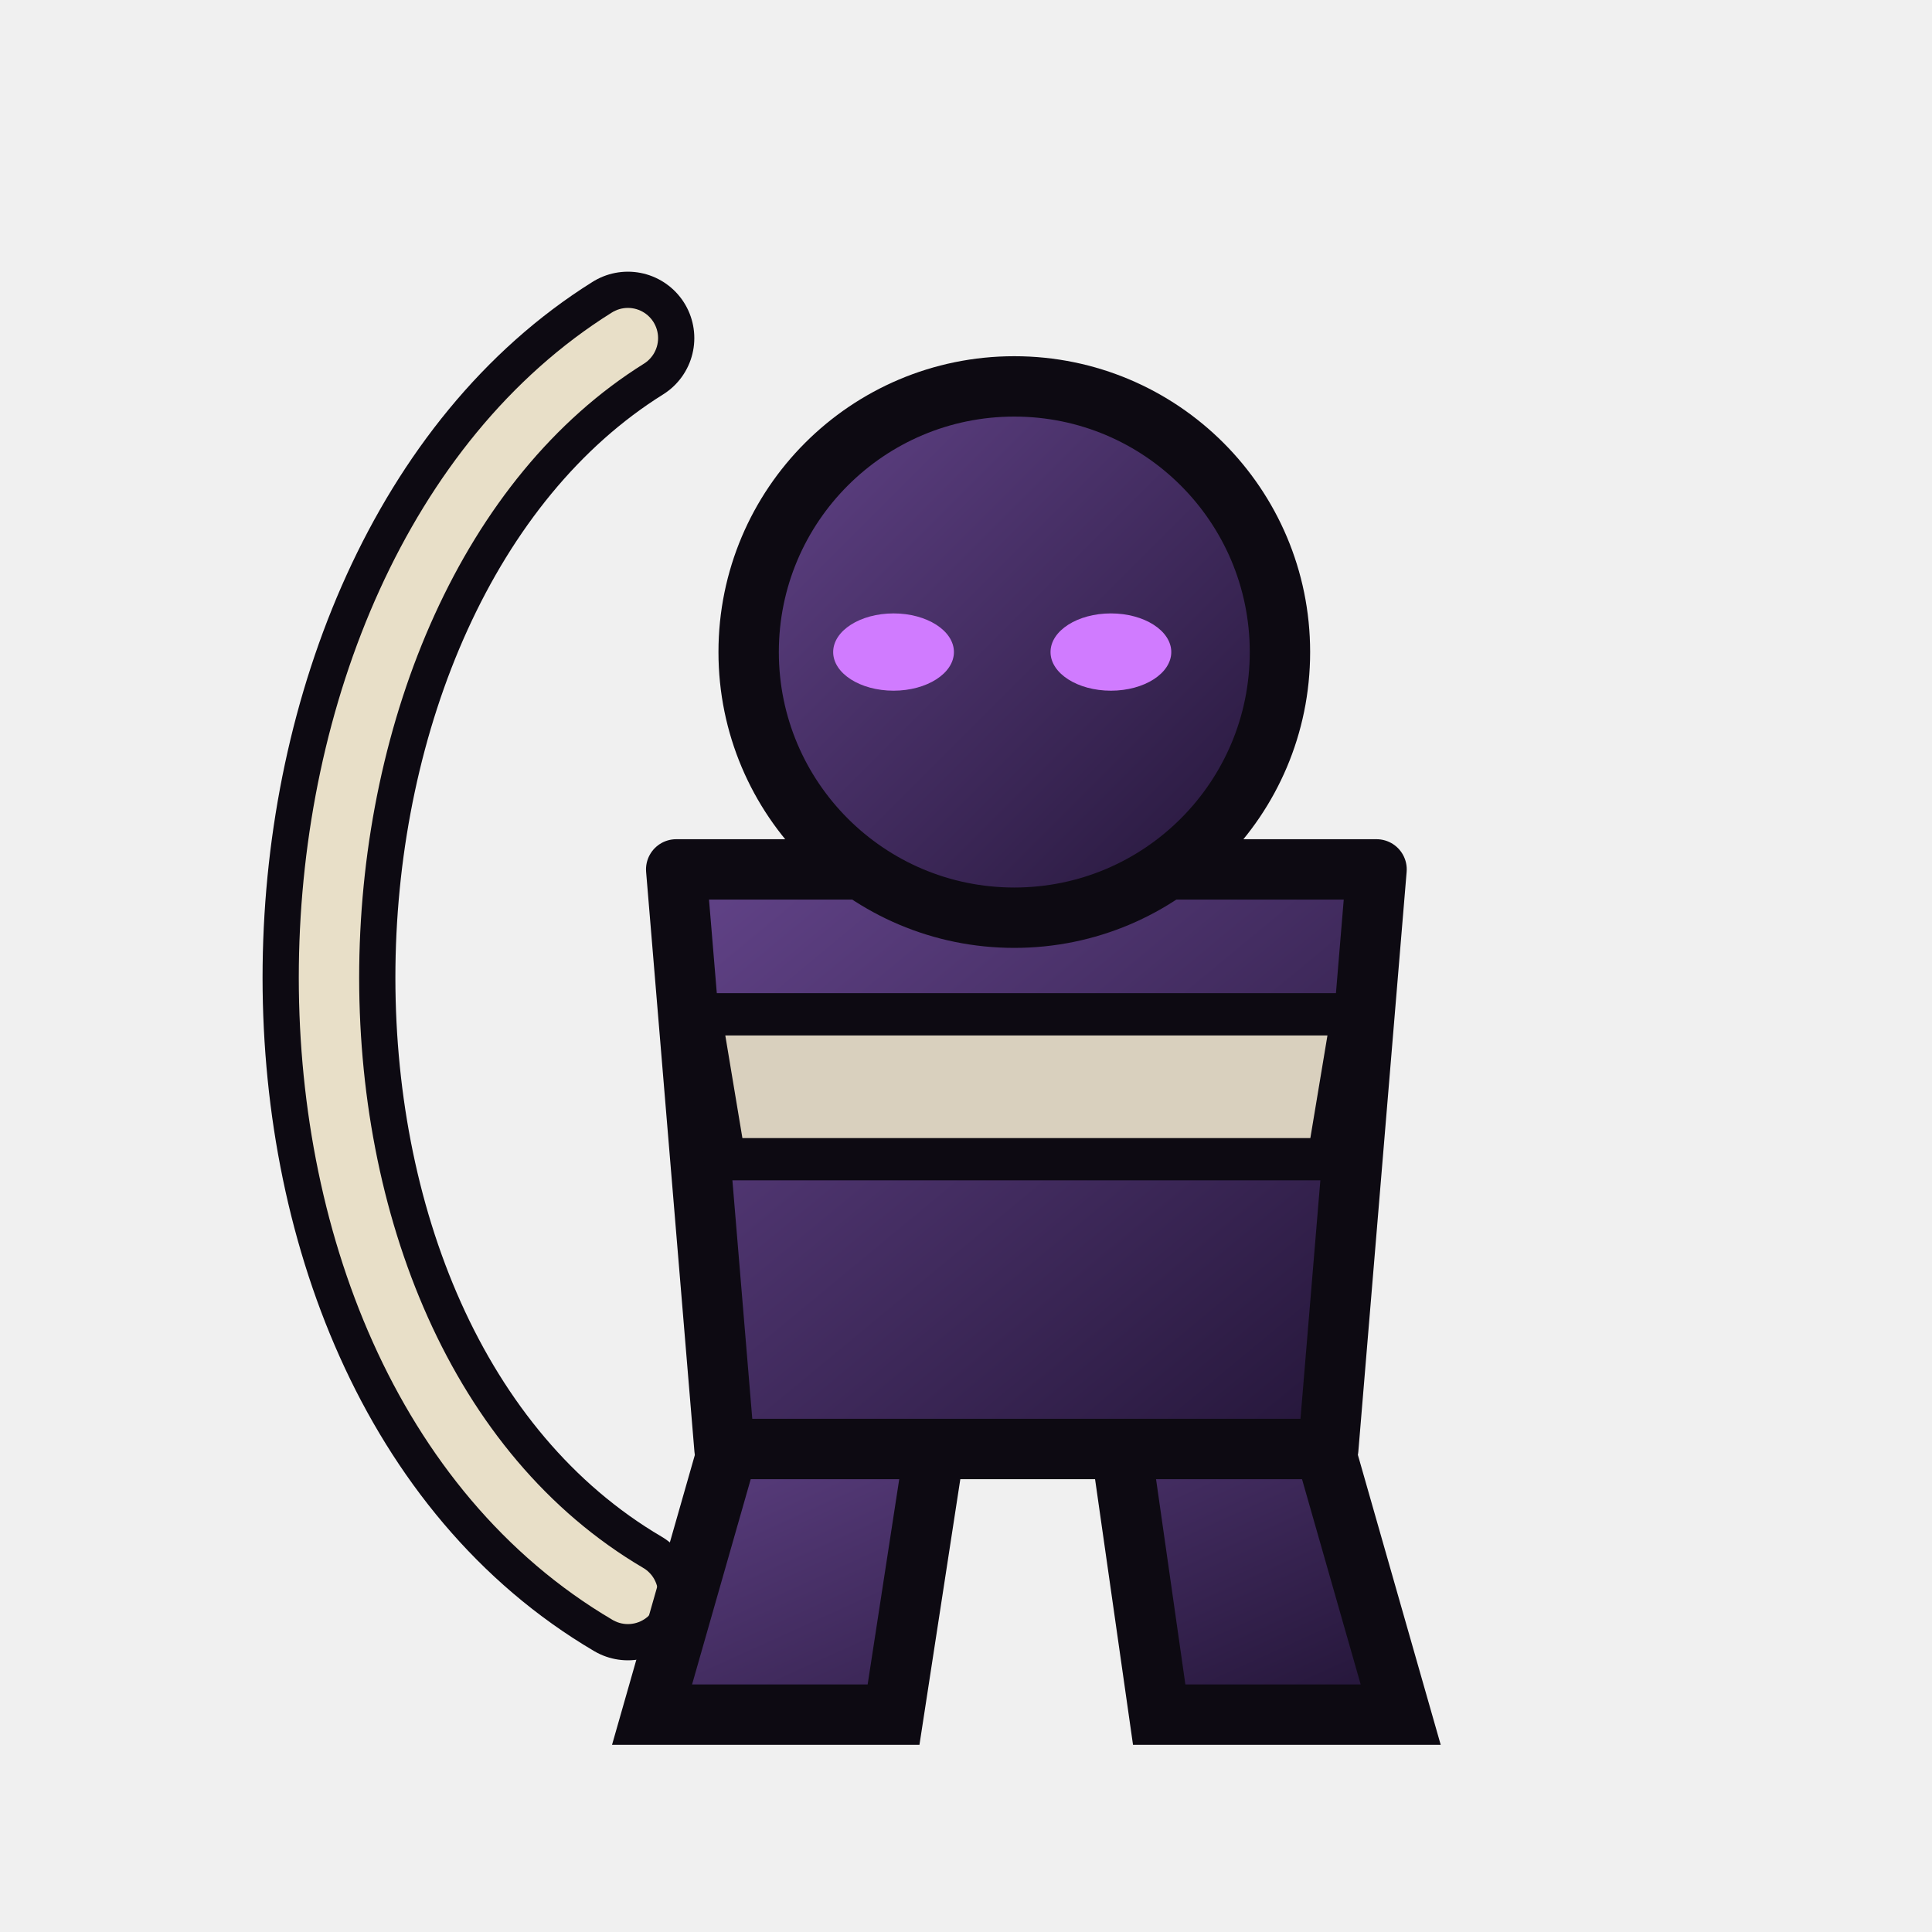
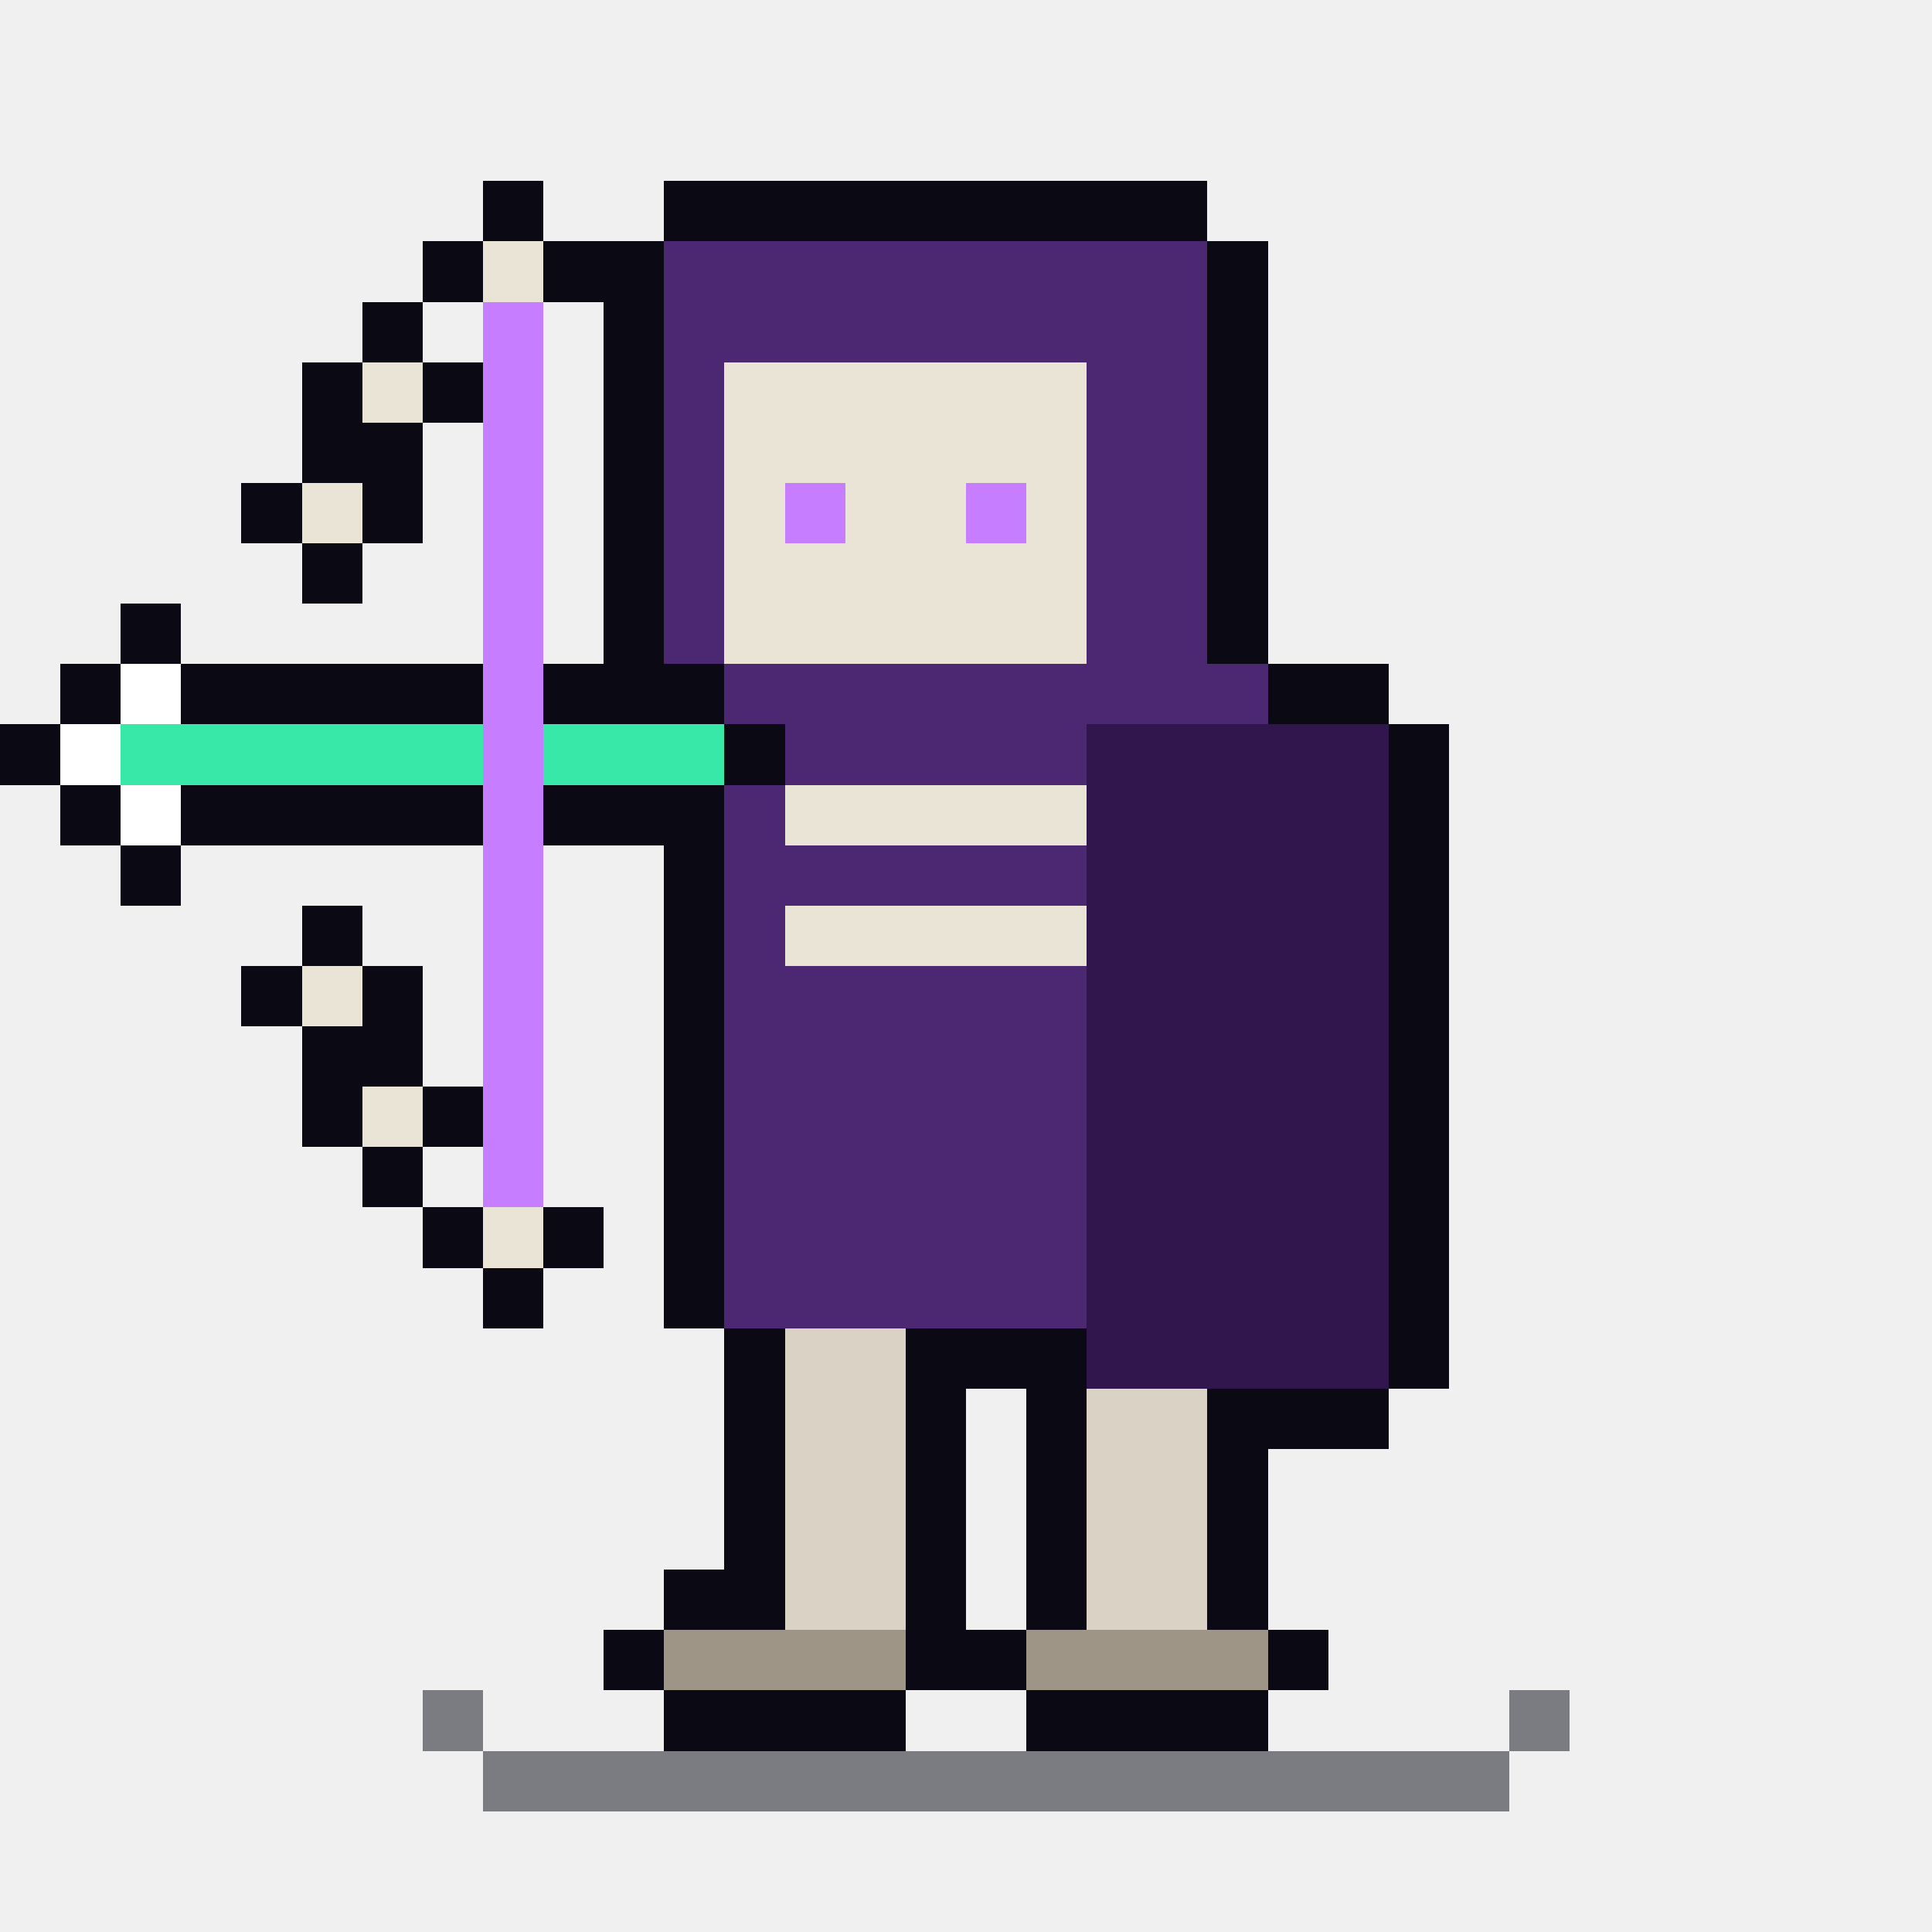
- <svg xmlns="http://www.w3.org/2000/svg" viewBox="0 0 160 160">
-   <defs>
-     <linearGradient id="eb" x1="0" y1="0" x2="1" y2="1">
-       <stop offset="0%" stop-color="#63448a" />
-       <stop offset="100%" stop-color="#221436" />
-     </linearGradient>
-   </defs>
-   <path d="M52 28 C20 48 18 112 52 132" fill="none" stroke="#0d0a12" stroke-width="11" stroke-linecap="round" />
-   <path d="M52 28 C20 48 18 112 52 132" fill="none" stroke="#e8dfc8" stroke-width="5" stroke-linecap="round" />
-   <path d="M62 114 L54 142 L74 142 L78 116 Z M92 114 L96 142 L116 142 L108 114 Z" fill="url(#eb)" stroke="#0d0a12" stroke-width="5" />
-   <path d="M56 72 L114 72 L110 120 L60 120 Z" fill="url(#eb)" stroke="#0d0a12" stroke-width="5" stroke-linejoin="round" />
-   <path d="M58 84 L112 84 L110 96 L60 96 Z" fill="#d9d0be" stroke="#0d0a12" stroke-width="3.5" />
-   <circle cx="84" cy="54" r="22" fill="url(#eb)" stroke="#0d0a12" stroke-width="5" />
-   <ellipse cx="74" cy="54" rx="5" ry="3.2" fill="#d07bff" />
-   <ellipse cx="92" cy="54" rx="5" ry="3.2" fill="#d07bff" />
+ <svg xmlns="http://www.w3.org/2000/svg" width="128" height="128" viewBox="0 0 32 32" shape-rendering="crispEdges">
+   <rect x="8" y="3" width="1" height="1" fill="#0b0914" />
+   <rect x="11" y="3" width="9" height="1" fill="#0b0914" />
+   <rect x="7" y="4" width="1" height="1" fill="#0b0914" />
+   <rect x="8" y="4" width="1" height="1" fill="#eae4d7" />
+   <rect x="9" y="4" width="2" height="1" fill="#0b0914" />
+   <rect x="11" y="4" width="9" height="2" fill="#4c2873" />
+   <rect x="20" y="4" width="1" height="7" fill="#0b0914" />
+   <rect x="6" y="5" width="1" height="1" fill="#0b0914" />
+   <rect x="8" y="5" width="1" height="15" fill="#c77dff" />
+   <rect x="10" y="5" width="1" height="7" fill="#0b0914" />
+   <rect x="5" y="6" width="1" height="2" fill="#0b0914" />
+   <rect x="6" y="6" width="1" height="1" fill="#eae4d7" />
+   <rect x="7" y="6" width="1" height="1" fill="#0b0914" />
+   <rect x="11" y="6" width="1" height="5" fill="#4c2873" />
+   <rect x="12" y="6" width="6" height="2" fill="#eae4d7" />
+   <rect x="18" y="6" width="2" height="6" fill="#4c2873" />
+   <rect x="6" y="7" width="1" height="2" fill="#0b0914" />
+   <rect x="4" y="8" width="1" height="1" fill="#0b0914" />
+   <rect x="5" y="8" width="1" height="1" fill="#eae4d7" />
+   <rect x="12" y="8" width="1" height="3" fill="#eae4d7" />
+   <rect x="13" y="8" width="1" height="1" fill="#c77dff" />
+   <rect x="14" y="8" width="2" height="3" fill="#eae4d7" />
+   <rect x="16" y="8" width="1" height="1" fill="#c77dff" />
+   <rect x="17" y="8" width="1" height="3" fill="#eae4d7" />
+   <rect x="5" y="9" width="1" height="1" fill="#0b0914" />
+   <rect x="13" y="9" width="1" height="2" fill="#eae4d7" />
+   <rect x="16" y="9" width="1" height="2" fill="#eae4d7" />
+   <rect x="2" y="10" width="1" height="1" fill="#0b0914" />
+   <rect x="1" y="11" width="1" height="1" fill="#0b0914" />
+   <rect x="2" y="11" width="1" height="1" fill="#ffffff" />
+   <rect x="3" y="11" width="5" height="1" fill="#0b0914" />
+   <rect x="9" y="11" width="1" height="1" fill="#0b0914" />
+   <rect x="11" y="11" width="1" height="1" fill="#0b0914" />
+   <rect x="12" y="11" width="6" height="1" fill="#4c2873" />
+   <rect x="20" y="11" width="1" height="1" fill="#4c2873" />
+   <rect x="21" y="11" width="2" height="1" fill="#0b0914" />
+   <rect x="0" y="12" width="1" height="1" fill="#0b0914" />
+   <rect x="1" y="12" width="1" height="1" fill="#ffffff" />
+   <rect x="2" y="12" width="6" height="1" fill="#38e8a8" />
+   <rect x="9" y="12" width="3" height="1" fill="#38e8a8" />
+   <rect x="12" y="12" width="1" height="1" fill="#0b0914" />
+   <rect x="13" y="12" width="5" height="1" fill="#4c2873" />
+   <rect x="18" y="12" width="5" height="11" fill="#30164d" />
+   <rect x="23" y="12" width="1" height="11" fill="#0b0914" />
+   <rect x="1" y="13" width="1" height="1" fill="#0b0914" />
+   <rect x="2" y="13" width="1" height="1" fill="#ffffff" />
+   <rect x="3" y="13" width="5" height="1" fill="#0b0914" />
+   <rect x="9" y="13" width="3" height="1" fill="#0b0914" />
+   <rect x="12" y="13" width="1" height="9" fill="#4c2873" />
+   <rect x="13" y="13" width="5" height="1" fill="#eae4d7" />
+   <rect x="2" y="14" width="1" height="1" fill="#0b0914" />
+   <rect x="11" y="14" width="1" height="8" fill="#0b0914" />
+   <rect x="13" y="14" width="5" height="1" fill="#4c2873" />
+   <rect x="5" y="15" width="1" height="1" fill="#0b0914" />
+   <rect x="13" y="15" width="5" height="1" fill="#eae4d7" />
+   <rect x="4" y="16" width="1" height="1" fill="#0b0914" />
+   <rect x="5" y="16" width="1" height="1" fill="#eae4d7" />
+   <rect x="6" y="16" width="1" height="2" fill="#0b0914" />
+   <rect x="13" y="16" width="5" height="6" fill="#4c2873" />
+   <rect x="5" y="17" width="1" height="2" fill="#0b0914" />
+   <rect x="6" y="18" width="1" height="1" fill="#eae4d7" />
+   <rect x="7" y="18" width="1" height="1" fill="#0b0914" />
+   <rect x="6" y="19" width="1" height="1" fill="#0b0914" />
+   <rect x="7" y="20" width="1" height="1" fill="#0b0914" />
+   <rect x="8" y="20" width="1" height="1" fill="#eae4d7" />
+   <rect x="9" y="20" width="1" height="1" fill="#0b0914" />
+   <rect x="8" y="21" width="1" height="1" fill="#0b0914" />
+   <rect x="12" y="22" width="1" height="5" fill="#0b0914" />
+   <rect x="13" y="22" width="2" height="5" fill="#d9d2c5" />
+   <rect x="15" y="22" width="3" height="1" fill="#0b0914" />
+   <rect x="15" y="23" width="1" height="5" fill="#0b0914" />
+   <rect x="17" y="23" width="1" height="4" fill="#0b0914" />
+   <rect x="18" y="23" width="2" height="4" fill="#d9d2c5" />
+   <rect x="20" y="23" width="3" height="1" fill="#0b0914" />
+   <rect x="20" y="24" width="1" height="3" fill="#0b0914" />
+   <rect x="11" y="26" width="1" height="1" fill="#0b0914" />
+   <rect x="10" y="27" width="1" height="1" fill="#0b0914" />
+   <rect x="11" y="27" width="4" height="1" fill="#9e9587" />
+   <rect x="16" y="27" width="1" height="1" fill="#0b0914" />
+   <rect x="17" y="27" width="4" height="1" fill="#9e9587" />
+   <rect x="21" y="27" width="1" height="1" fill="#0b0914" />
+   <rect x="7" y="28" width="1" height="1" fill="#070912" fill-opacity="0.50" />
+   <rect x="11" y="28" width="4" height="1" fill="#0b0914" />
+   <rect x="17" y="28" width="4" height="1" fill="#0b0914" />
+   <rect x="25" y="28" width="1" height="1" fill="#070912" fill-opacity="0.50" />
+   <rect x="8" y="29" width="17" height="1" fill="#070912" fill-opacity="0.50" />
</svg>
